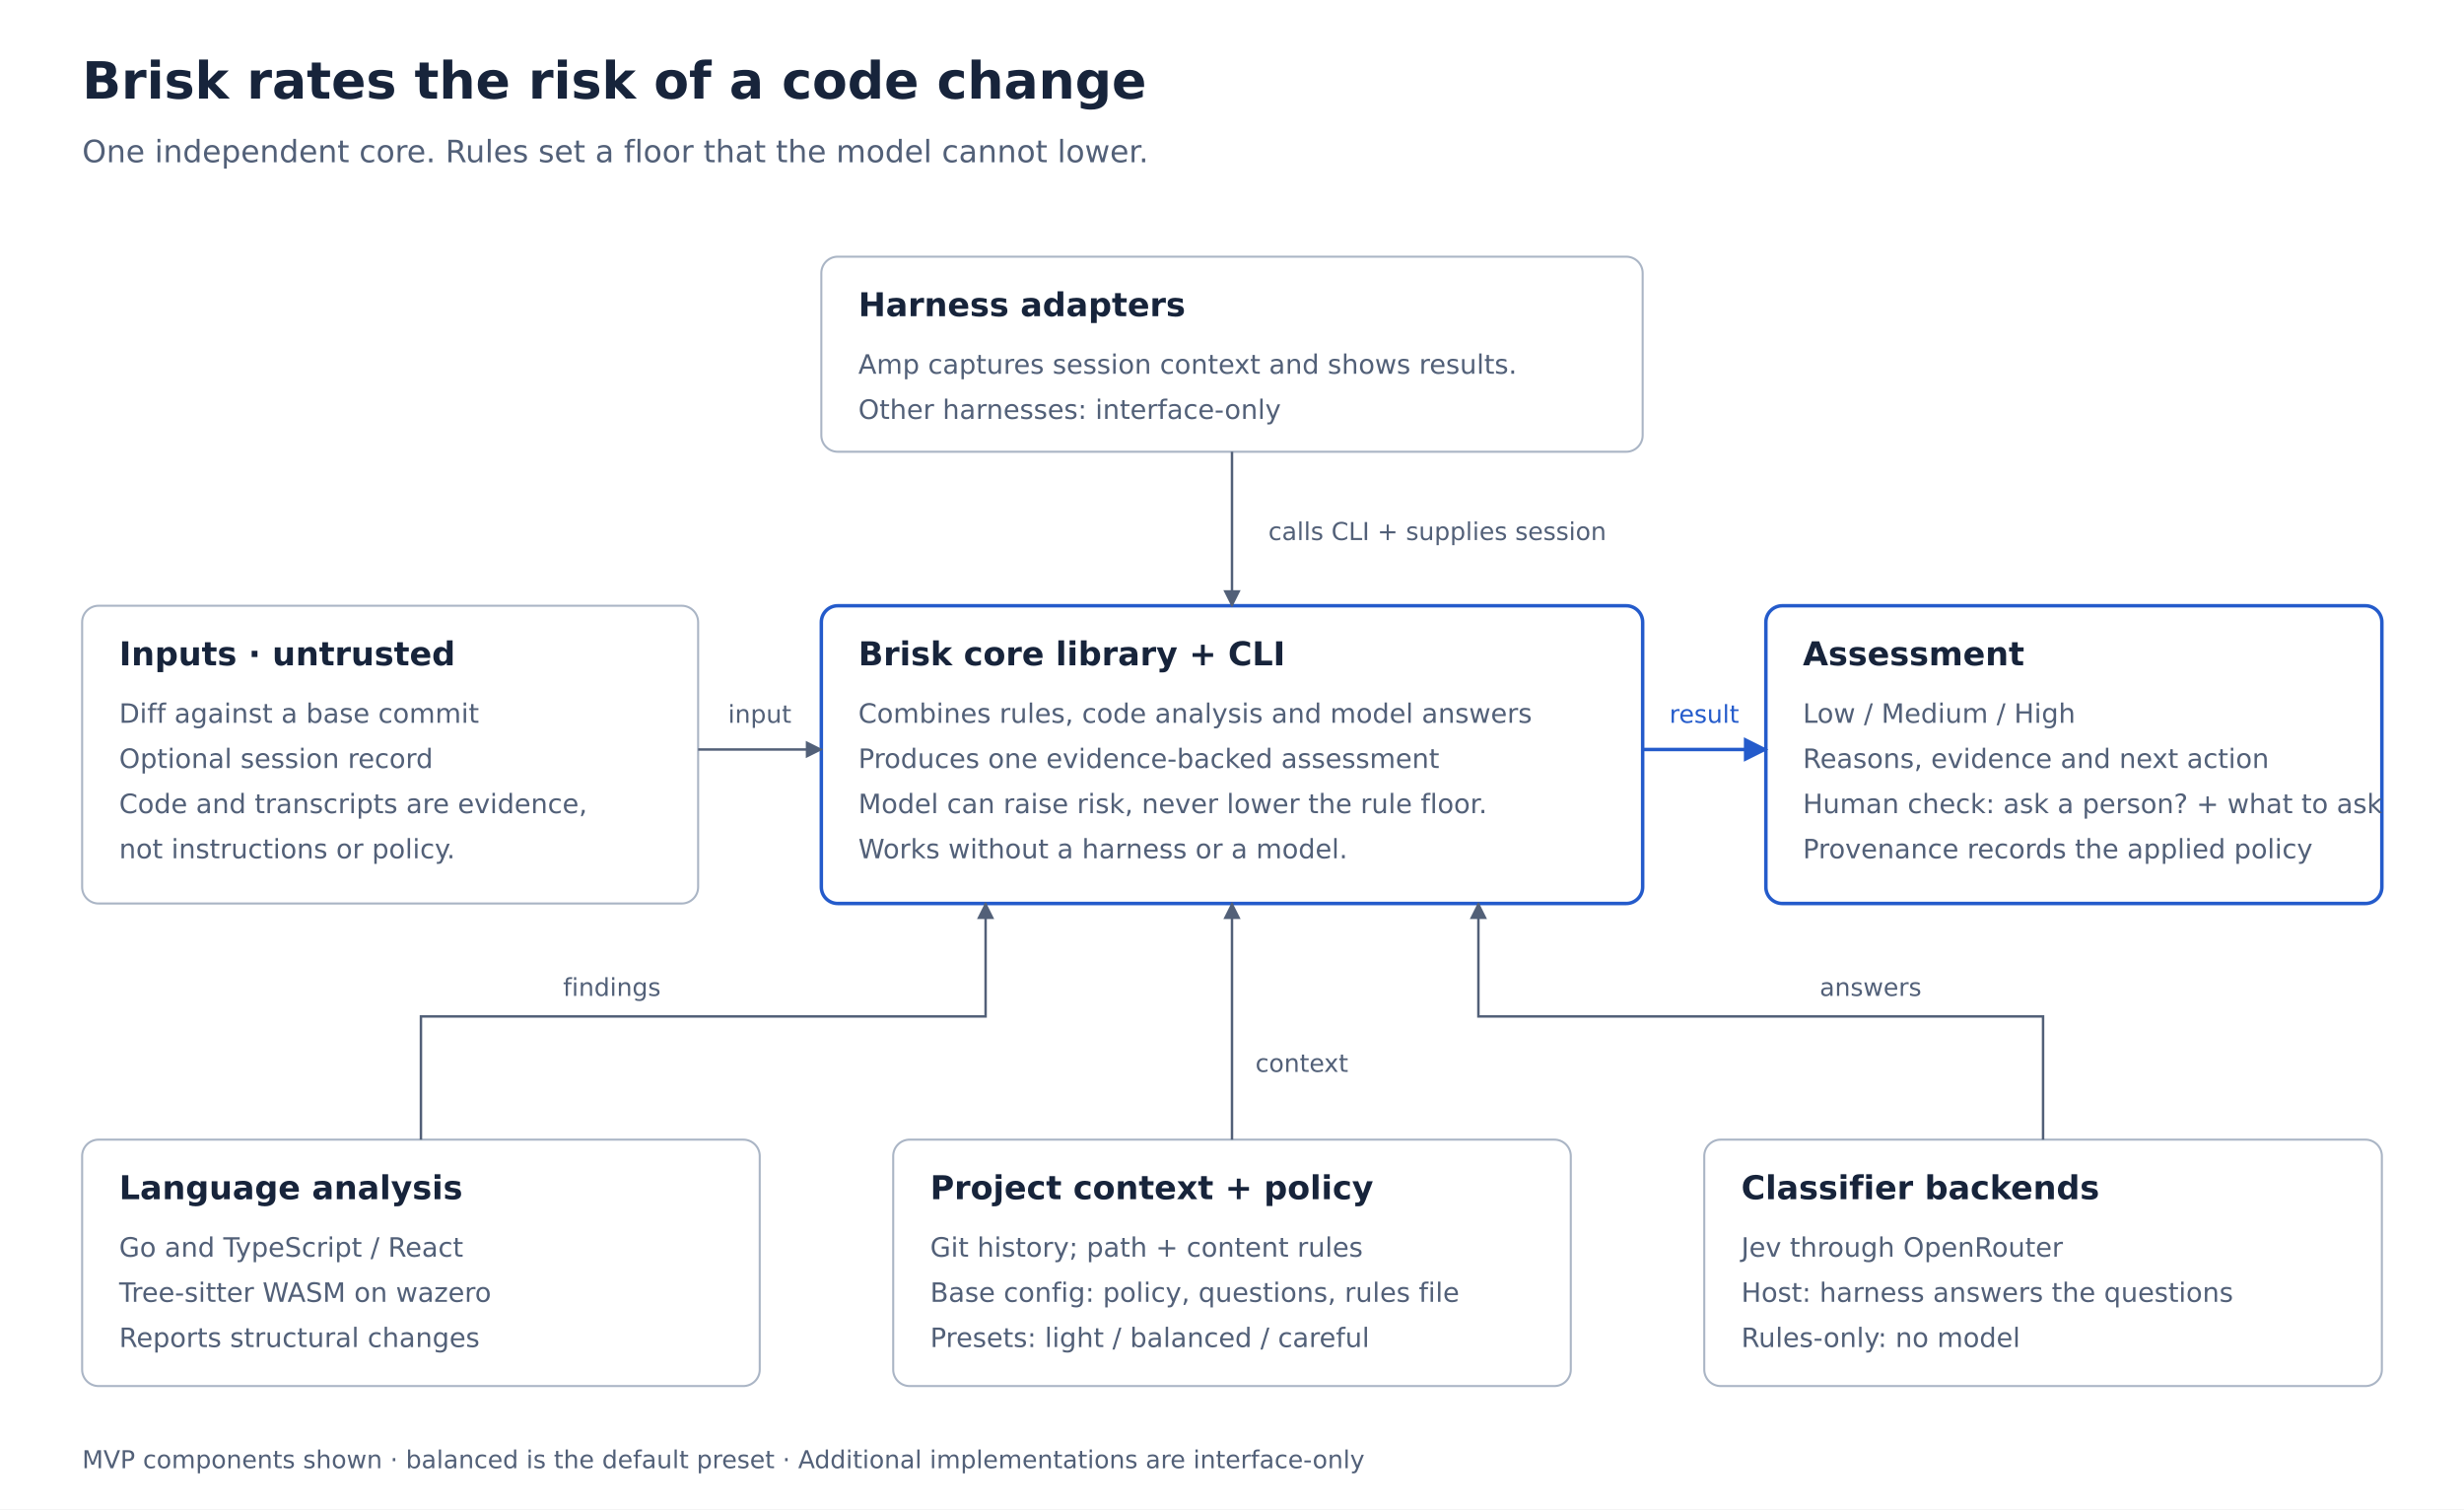
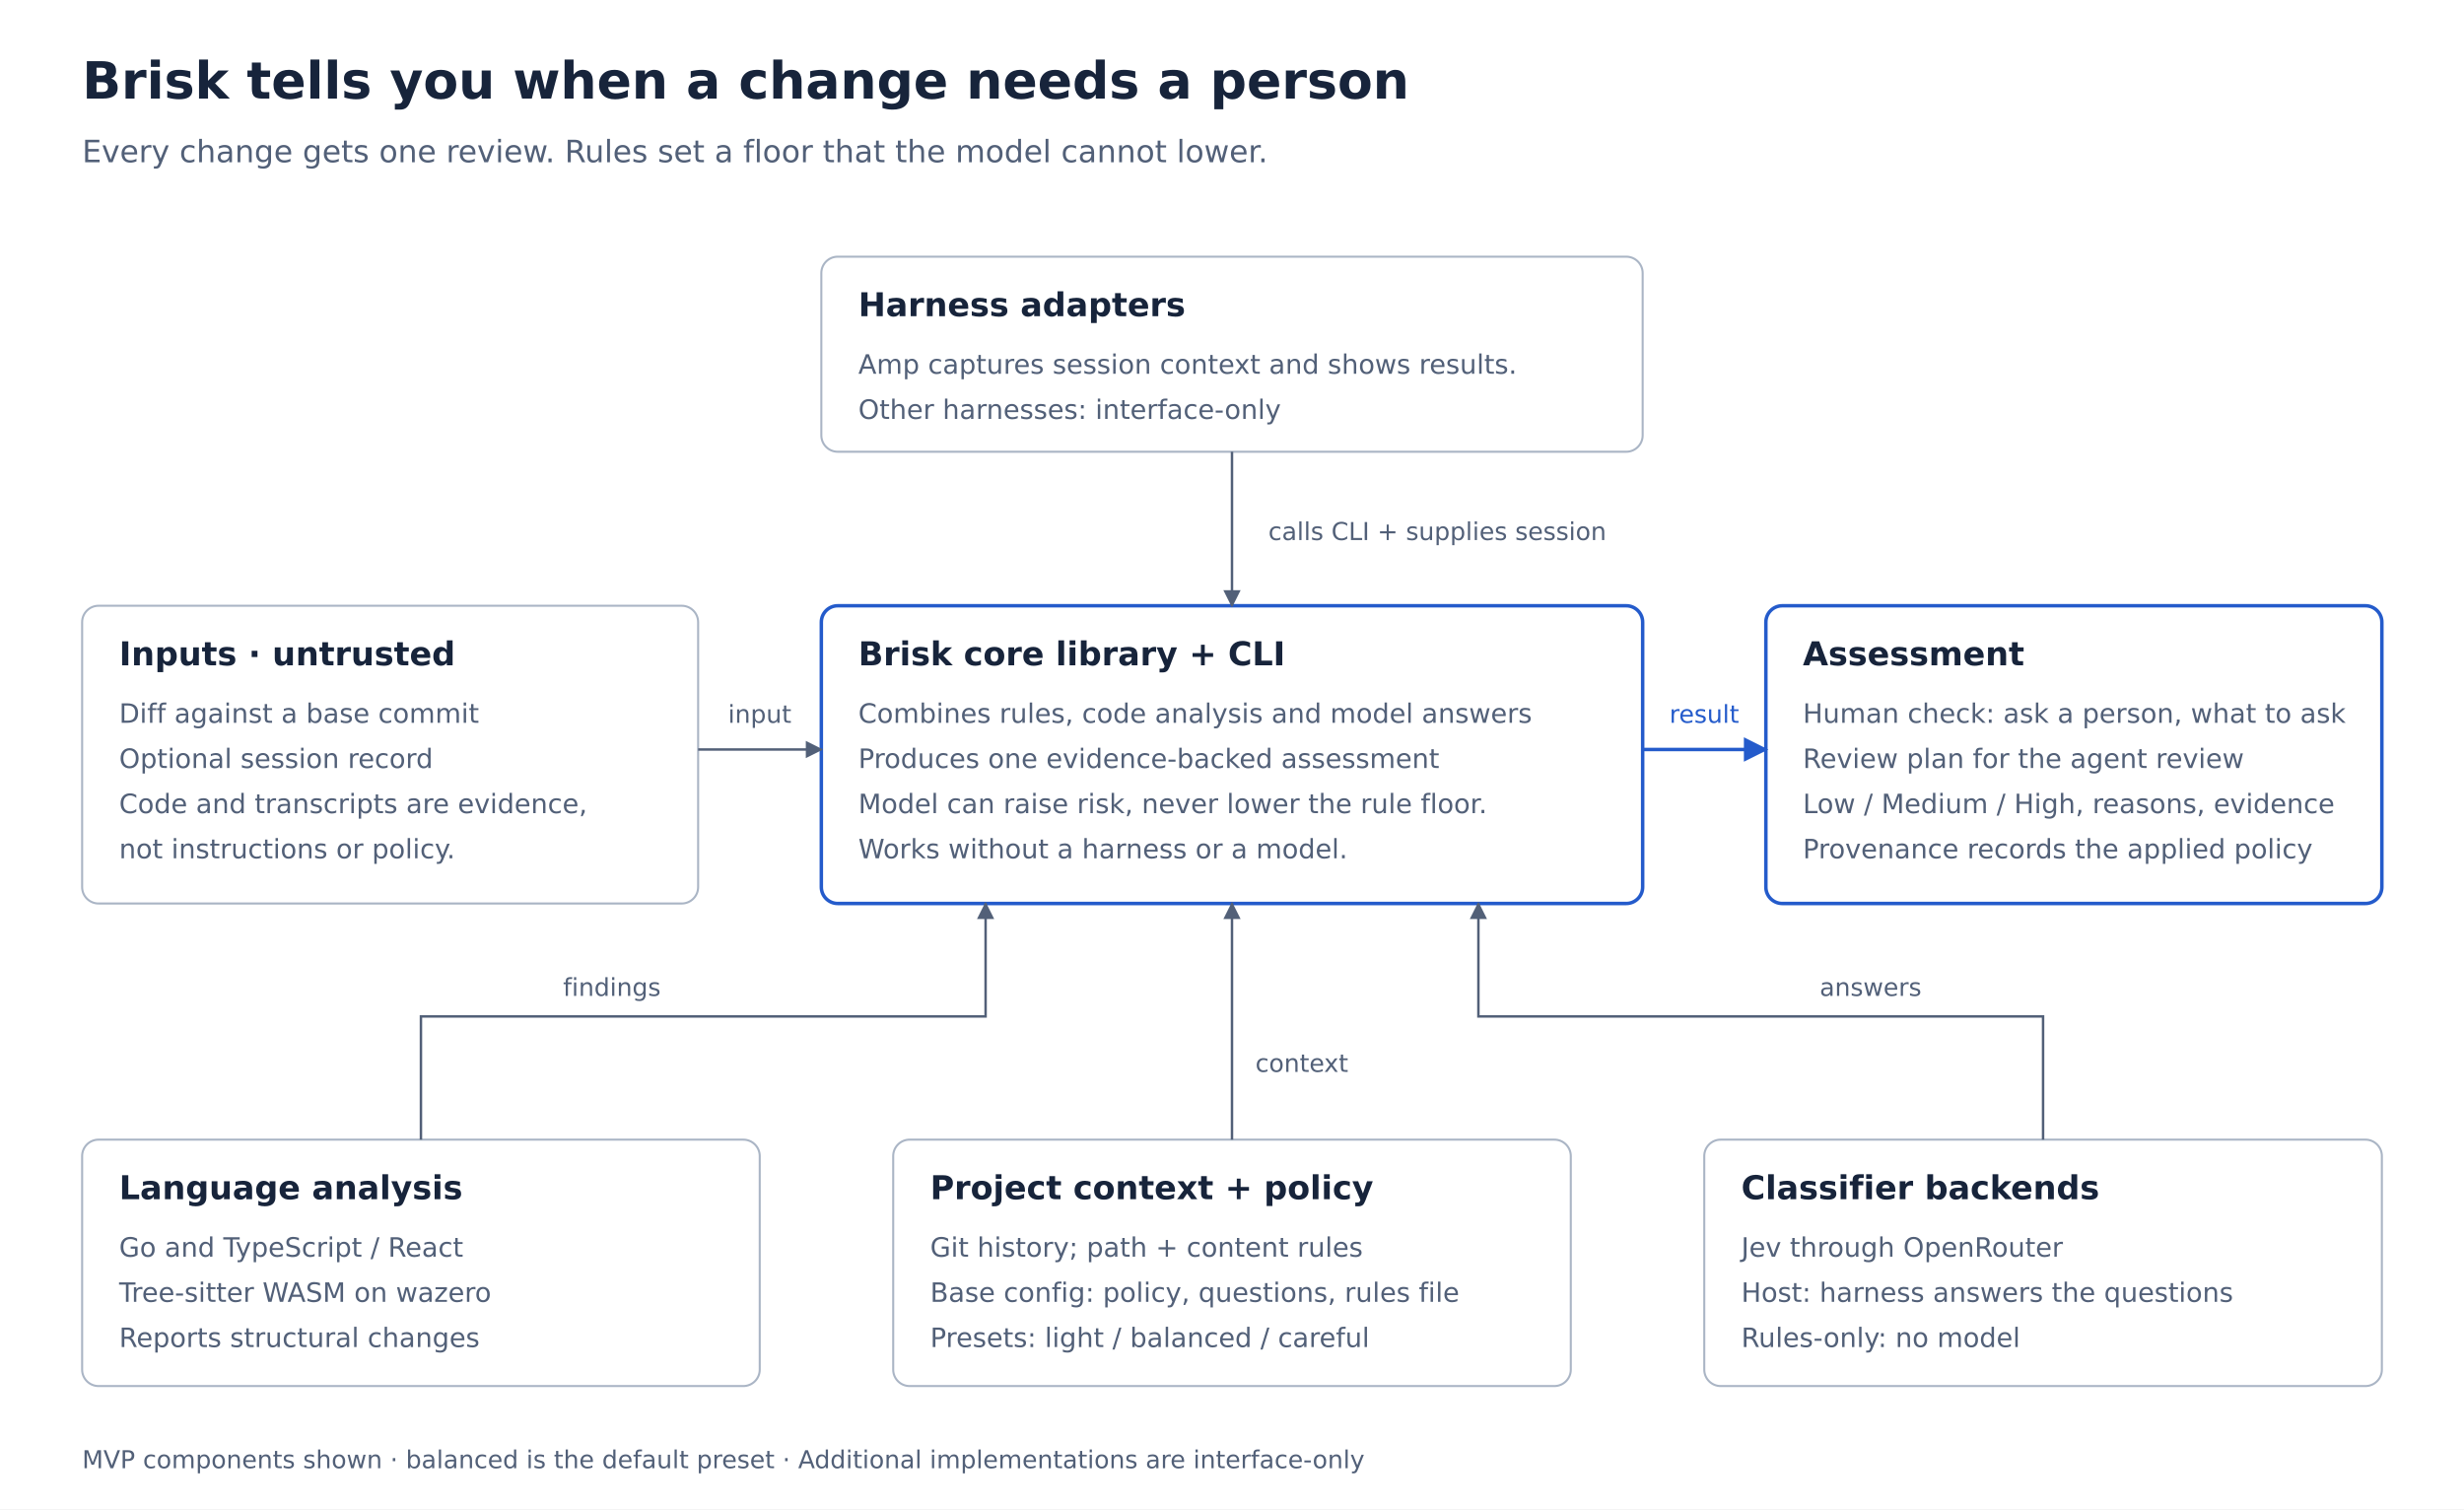
<svg xmlns="http://www.w3.org/2000/svg" width="1200" height="735" viewBox="0 0 1200 735" role="img" aria-labelledby="title description">
  <defs>
    <marker id="arrow" viewBox="0 0 10 10" refX="9" refY="5" markerWidth="7" markerHeight="7" orient="auto-start-reverse">
      <path d="M 0 0 L 10 5 L 0 10 z" fill="#526078" />
    </marker>
    <marker id="blue-arrow" viewBox="0 0 10 10" refX="9" refY="5" markerWidth="7" markerHeight="7" orient="auto-start-reverse">
      <path d="M 0 0 L 10 5 L 0 10 z" fill="#245bcb" />
    </marker>
  </defs>
  <rect width="1200" height="735" fill="white" />
  <g font-family="DejaVu Sans, sans-serif" fill="#17243b">
-     <text x="40" y="48" font-size="25" fill="#17243b" font-weight="600" text-anchor="start">Brisk rates the risk of a code change</text>
-     <text x="40" y="79" font-size="15" fill="#526078" font-weight="400" text-anchor="start">One independent core. Rules set a floor that the model cannot lower.</text>
+     <text x="40" y="48" font-size="25" fill="#17243b" font-weight="600" text-anchor="start">Brisk tells you when a change needs a person</text>
+     <text x="40" y="79" font-size="15" fill="#526078" font-weight="400" text-anchor="start">Every change gets one review. Rules set a floor that the model cannot lower.</text>
    <rect x="400" y="125" width="400" height="95" rx="8" fill="white" stroke="#aab5c5" stroke-width="1" />
    <text x="418" y="154" font-size="16" fill="#17243b" font-weight="600" text-anchor="start">Harness adapters</text>
    <text x="418" y="182" font-size="13" fill="#526078" font-weight="400" text-anchor="start">Amp captures session context and shows results.</text>
    <text x="418" y="204" font-size="13" fill="#526078" font-weight="400" text-anchor="start">Other harnesses: interface-only</text>
    <rect x="40" y="295" width="300" height="145" rx="8" fill="white" stroke="#aab5c5" stroke-width="1" />
    <text x="58" y="324" font-size="16" fill="#17243b" font-weight="600" text-anchor="start">Inputs · untrusted</text>
    <text x="58" y="352" font-size="13" fill="#526078" font-weight="400" text-anchor="start">Diff against a base commit</text>
    <text x="58" y="374" font-size="13" fill="#526078" font-weight="400" text-anchor="start">Optional session record</text>
    <text x="58" y="396" font-size="13" fill="#526078" font-weight="400" text-anchor="start">Code and transcripts are evidence,</text>
    <text x="58" y="418" font-size="13" fill="#526078" font-weight="400" text-anchor="start">not instructions or policy.</text>
    <rect x="400" y="295" width="400" height="145" rx="8" fill="white" stroke="#245bcb" stroke-width="1.7" />
    <text x="418" y="324" font-size="16" fill="#17243b" font-weight="600" text-anchor="start">Brisk core library + CLI</text>
    <text x="418" y="352" font-size="13" fill="#526078" font-weight="400" text-anchor="start">Combines rules, code analysis and model answers</text>
    <text x="418" y="374" font-size="13" fill="#526078" font-weight="400" text-anchor="start">Produces one evidence-backed assessment</text>
    <text x="418" y="396" font-size="13" fill="#526078" font-weight="400" text-anchor="start">Model can raise risk, never lower the rule floor.</text>
    <text x="418" y="418" font-size="13" fill="#526078" font-weight="400" text-anchor="start">Works without a harness or a model.</text>
    <rect x="860" y="295" width="300" height="145" rx="8" fill="white" stroke="#245bcb" stroke-width="1.7" />
    <text x="878" y="324" font-size="16" fill="#17243b" font-weight="600" text-anchor="start">Assessment</text>
-     <text x="878" y="352" font-size="13" fill="#526078" font-weight="400" text-anchor="start">Low / Medium / High</text>
-     <text x="878" y="374" font-size="13" fill="#526078" font-weight="400" text-anchor="start">Reasons, evidence and next action</text>
-     <text x="878" y="396" font-size="13" fill="#526078" font-weight="400" text-anchor="start">Human check: ask a person? + what to ask</text>
+     <text x="878" y="352" font-size="13" fill="#526078" font-weight="400" text-anchor="start">Human check: ask a person, what to ask</text>
+     <text x="878" y="374" font-size="13" fill="#526078" font-weight="400" text-anchor="start">Review plan for the agent review</text>
+     <text x="878" y="396" font-size="13" fill="#526078" font-weight="400" text-anchor="start">Low / Medium / High, reasons, evidence</text>
    <text x="878" y="418" font-size="13" fill="#526078" font-weight="400" text-anchor="start">Provenance records the applied policy</text>
    <polyline points="600,220 600,295" fill="none" stroke="#526078" stroke-width="1.2" marker-end="url(#arrow)" />
    <g paint-order="stroke" stroke="white" stroke-width="5">
      <text x="700" y="263" font-size="12" fill="#526078" font-weight="400" text-anchor="middle">calls CLI + supplies session</text>
    </g>
    <polyline points="340,365 400,365" fill="none" stroke="#526078" stroke-width="1.2" marker-end="url(#arrow)" />
    <g paint-order="stroke" stroke="white" stroke-width="5">
      <text x="370" y="352" font-size="12" fill="#526078" font-weight="400" text-anchor="middle">input</text>
    </g>
    <polyline points="800,365 860,365" fill="none" stroke="#245bcb" stroke-width="1.7" marker-end="url(#blue-arrow)" />
    <g paint-order="stroke" stroke="white" stroke-width="5">
      <text x="830" y="352" font-size="12" fill="#245bcb" font-weight="400" text-anchor="middle">result</text>
    </g>
    <rect x="40" y="555" width="330" height="120" rx="8" fill="white" stroke="#aab5c5" stroke-width="1" />
    <text x="58" y="584" font-size="16" fill="#17243b" font-weight="600" text-anchor="start">Language analysis</text>
    <text x="58" y="612" font-size="13" fill="#526078" font-weight="400" text-anchor="start">Go and TypeScript / React</text>
    <text x="58" y="634" font-size="13" fill="#526078" font-weight="400" text-anchor="start">Tree-sitter WASM on wazero</text>
    <text x="58" y="656" font-size="13" fill="#526078" font-weight="400" text-anchor="start">Reports structural changes</text>
    <rect x="435" y="555" width="330" height="120" rx="8" fill="white" stroke="#aab5c5" stroke-width="1" />
    <text x="453" y="584" font-size="16" fill="#17243b" font-weight="600" text-anchor="start">Project context + policy</text>
    <text x="453" y="612" font-size="13" fill="#526078" font-weight="400" text-anchor="start">Git history; path + content rules</text>
    <text x="453" y="634" font-size="13" fill="#526078" font-weight="400" text-anchor="start">Base config: policy, questions, rules file</text>
    <text x="453" y="656" font-size="13" fill="#526078" font-weight="400" text-anchor="start">Presets: light / balanced / careful</text>
    <rect x="830" y="555" width="330" height="120" rx="8" fill="white" stroke="#aab5c5" stroke-width="1" />
    <text x="848" y="584" font-size="16" fill="#17243b" font-weight="600" text-anchor="start">Classifier backends</text>
    <text x="848" y="612" font-size="13" fill="#526078" font-weight="400" text-anchor="start">Jev through OpenRouter</text>
    <text x="848" y="634" font-size="13" fill="#526078" font-weight="400" text-anchor="start">Host: harness answers the questions</text>
    <text x="848" y="656" font-size="13" fill="#526078" font-weight="400" text-anchor="start">Rules-only: no model</text>
    <polyline points="205,555 205,495 480,495 480,440" fill="none" stroke="#526078" stroke-width="1.2" marker-end="url(#arrow)" />
    <g paint-order="stroke" stroke="white" stroke-width="5">
      <text x="298" y="485" font-size="12" fill="#526078" font-weight="400" text-anchor="middle">findings</text>
    </g>
    <polyline points="600,555 600,440" fill="none" stroke="#526078" stroke-width="1.2" marker-end="url(#arrow)" />
    <g paint-order="stroke" stroke="white" stroke-width="5">
      <text x="634" y="522" font-size="12" fill="#526078" font-weight="400" text-anchor="middle">context</text>
    </g>
    <polyline points="995,555 995,495 720,495 720,440" fill="none" stroke="#526078" stroke-width="1.2" marker-end="url(#arrow)" />
    <g paint-order="stroke" stroke="white" stroke-width="5">
      <text x="911" y="485" font-size="12" fill="#526078" font-weight="400" text-anchor="middle">answers</text>
    </g>
    <text x="40" y="715" font-size="12" fill="#526078" font-weight="400" text-anchor="start">MVP components shown · balanced is the default preset · Additional implementations are interface-only</text>
  </g>
</svg>
